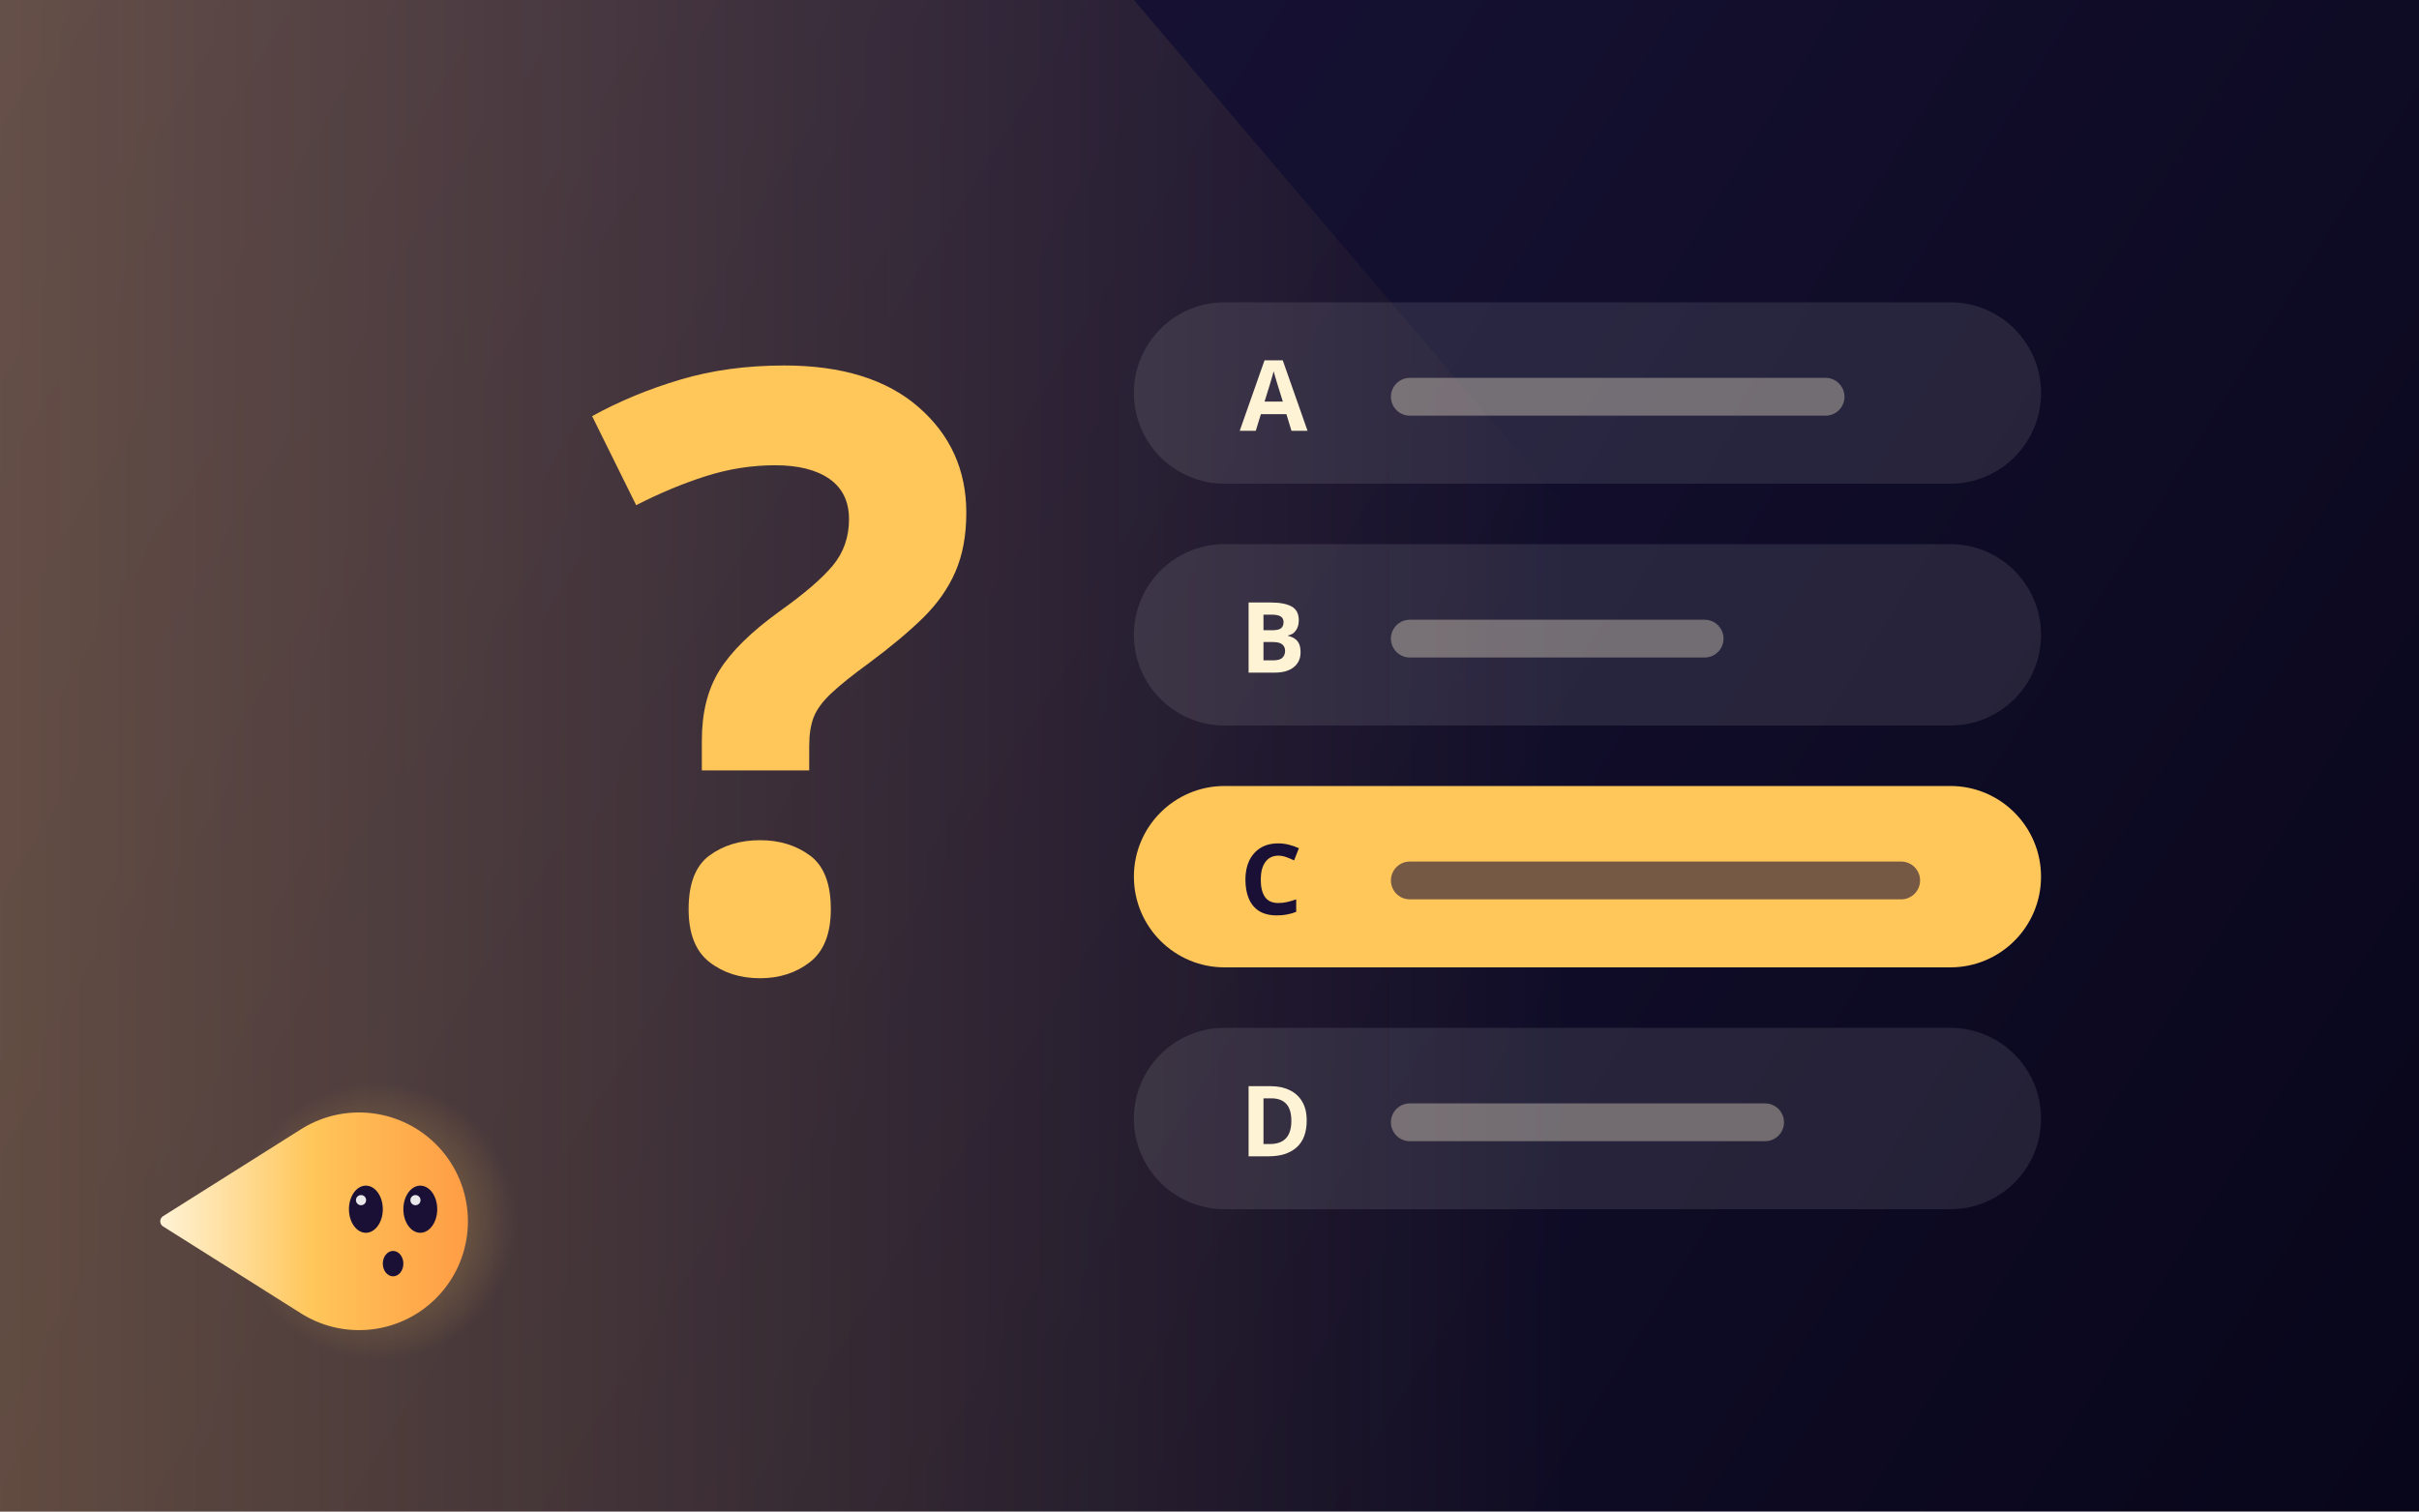
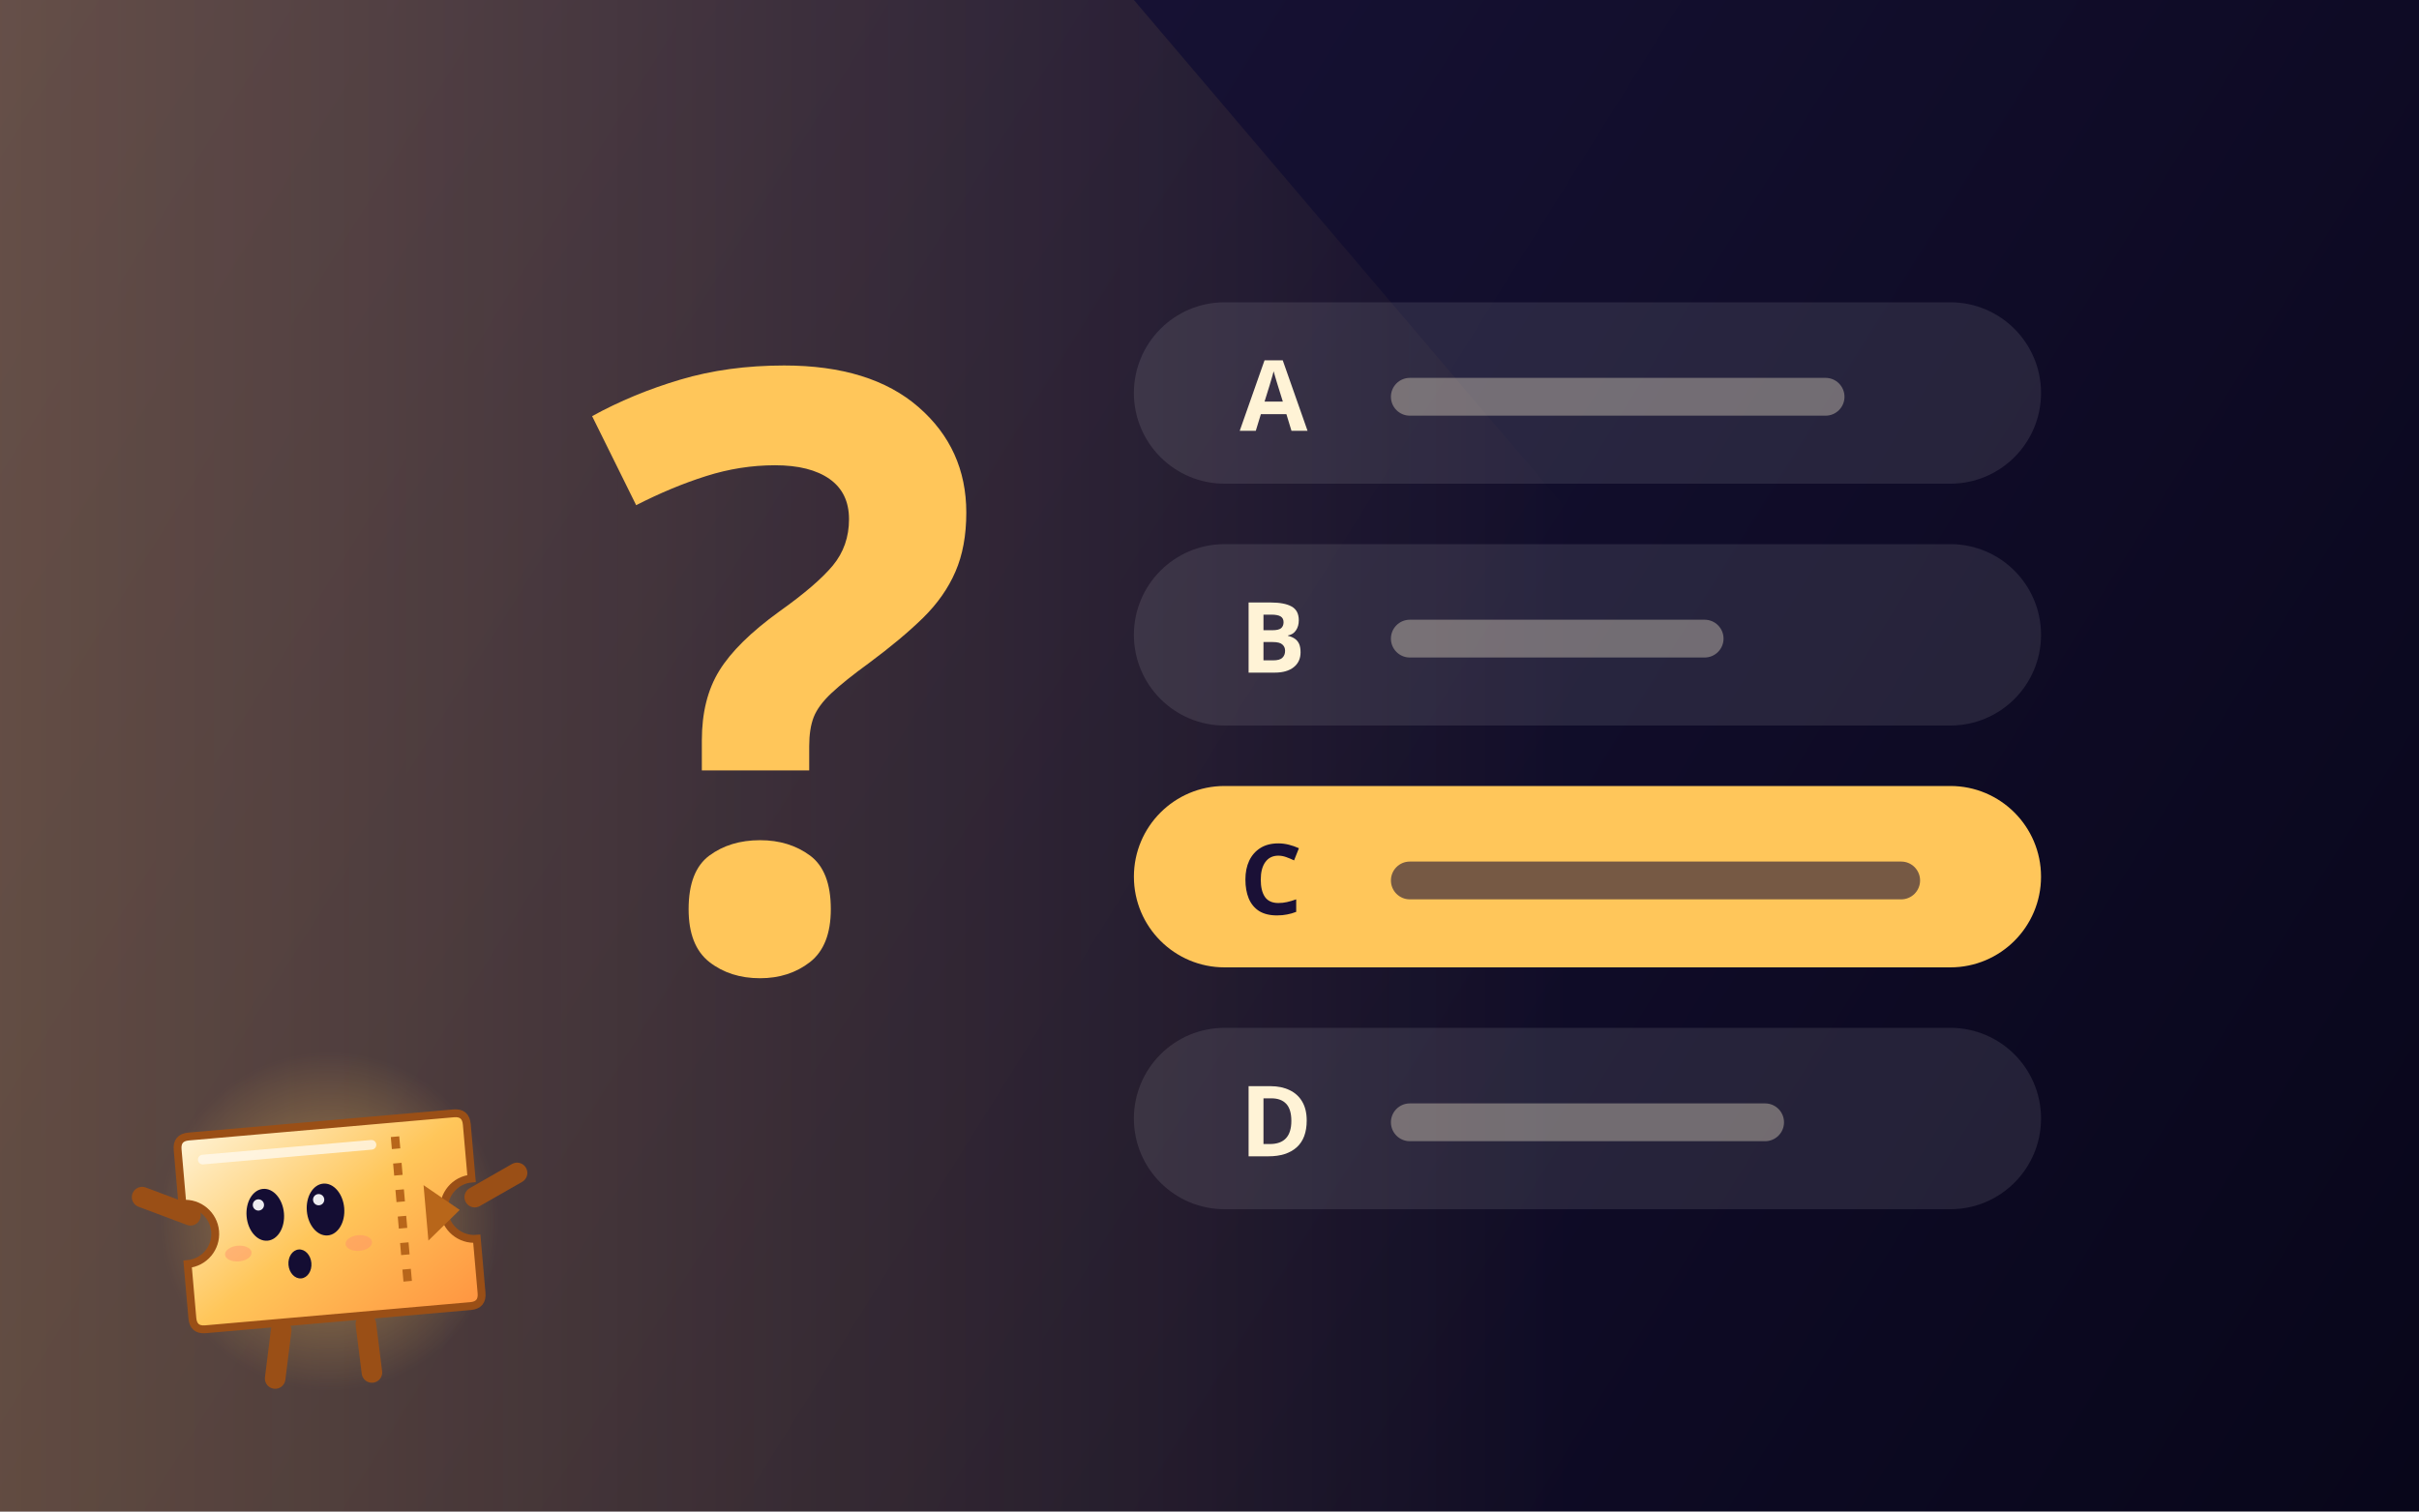
<svg xmlns="http://www.w3.org/2000/svg" viewBox="0 0 320 200" width="320" height="200">
  <defs>
    <linearGradient id="cqb" gradientUnits="userSpaceOnUse" x1="0" y1="0" x2="320" y2="200">
      <stop offset="0" stop-color="#1d1740" stop-opacity="1" />
      <stop offset="1" stop-color="#08061a" stop-opacity="1" />
    </linearGradient>
    <linearGradient id="cql" gradientUnits="userSpaceOnUse" x1="0" y1="0" x2="320" y2="0">
      <stop offset="0" stop-color="#ffc65a" stop-opacity="0.32" />
      <stop offset="0.65" stop-color="#ffc65a" stop-opacity="0" />
    </linearGradient>
  </defs>
  <rect width="320" height="200" fill="url(#cqb)" />
  <path d="M0 0 L150 0 L320 200 L0 200 Z" fill="url(#cql)" />
  <text x="78" y="128" font-family="Bricolage Grotesque, sans-serif" font-weight="800" font-size="110" fill="#ffc65a">?</text>
  <rect x="150" y="40" width="120" height="24" rx="12" fill="#ffffff" fill-opacity="0.1" />
  <text x="164" y="57" font-family="Bricolage Grotesque, sans-serif" font-weight="800" font-size="13" fill="#fff3d6">A</text>
  <rect x="184" y="50" width="60" height="5" rx="2.5" fill="#fff3d6" opacity="0.35" />
  <rect x="150" y="72" width="120" height="24" rx="12" fill="#ffffff" fill-opacity="0.1" />
  <text x="164" y="89" font-family="Bricolage Grotesque, sans-serif" font-weight="800" font-size="13" fill="#fff3d6">B</text>
  <rect x="184" y="82" width="44" height="5" rx="2.5" fill="#fff3d6" opacity="0.35" />
  <rect x="150" y="104" width="120" height="24" rx="12" fill="#ffc65a" fill-opacity="1" />
  <text x="164" y="121" font-family="Bricolage Grotesque, sans-serif" font-weight="800" font-size="13" fill="#1a1036">C</text>
  <rect x="184" y="114" width="70" height="5" rx="2.5" fill="#1a1036" opacity="0.6" />
  <rect x="150" y="136" width="120" height="24" rx="12" fill="#ffffff" fill-opacity="0.1" />
  <text x="164" y="153" font-family="Bricolage Grotesque, sans-serif" font-weight="800" font-size="13" fill="#fff3d6">D</text>
  <rect x="184" y="146" width="52" height="5" rx="2.5" fill="#fff3d6" opacity="0.35" />
  <g transform="translate(18 136) scale(0.8)">
    <defs>
-       <linearGradient id="pqf" gradientUnits="userSpaceOnUse" x1="4" y1="0" x2="60" y2="0">
-         <stop offset="0" stop-color="#fff3d6" stop-opacity="1" />
-         <stop offset="0.45" stop-color="#ffc65a" stop-opacity="1" />
-         <stop offset="1" stop-color="#ff9440" stop-opacity="1" />
+       <linearGradient id="st3-gold" x1="0" y1="0" x2="1" y2="1">
+         <stop offset="0" stop-color="#fff3d6" />
+         <stop offset=".5" stop-color="#ffc65a" />
+         <stop offset="1" stop-color="#ff9440" />
      </linearGradient>
-       <radialGradient id="pqg" gradientUnits="userSpaceOnUse" cx="40" cy="32" r="23">
-         <stop offset="0" stop-color="#ffc65a" stop-opacity="0.45" />
+       <radialGradient id="st3-glow">
+         <stop offset="0" stop-color="#ffc65a" stop-opacity=".5" />
        <stop offset="1" stop-color="#ffc65a" stop-opacity="0" />
      </radialGradient>
    </defs>
-     <circle cx="40" cy="32" r="23" fill="url(#pqg)" />
-     <path d="M5 32 L28 17.5 A17 17 0 1 1 28 46.5 Z" fill="url(#pqf)" stroke="url(#pqf)" stroke-width="2" stroke-linejoin="round" />
-     <ellipse cx="38" cy="30" rx="2.8" ry="3.9" fill="#1a1036" />
-     <circle cx="37.2" cy="28.5" r=".84" fill="#fff" opacity=".9" />
-     <ellipse cx="47" cy="30" rx="2.8" ry="3.9" fill="#1a1036" />
-     <circle cx="46.2" cy="28.5" r=".84" fill="#fff" opacity=".9" />
-     <ellipse cx="42.5" cy="39" rx="1.7" ry="2.1" fill="#1a1036" />
+     <circle cx="32" cy="32" r="28" fill="url(#st3-glow)" />
+     <g transform="rotate(-5 32 32)">
+       <path d="M10 16 H54 Q56 16 56 18 V27 A5 5 0 0 0 56 37 V46 Q56 48 54 48 H10 Q8 48 8 46 V37 A5 5 0 0 0 8 27 V18 Q8 16 10 16Z" fill="url(#st3-gold)" stroke="#9a4f16" stroke-width="1.3" />
+       <path d="M44 19 V45" stroke="#b8661a" stroke-width="1.4" stroke-dasharray="2 2.4" />
+       <path d="M48 27.4 L53.6 32 L48 36.6Z" fill="#b8661a" />
+       <path d="M12 20 H40" stroke="#fffaf0" stroke-width="1.6" opacity=".75" stroke-linecap="round" />
+       <ellipse cx="21.5" cy="30" rx="3.1" ry="4.3" fill="#140d33" />
+       <circle cx="20.51" cy="28.28" r="0.93" fill="#fff" opacity=".92" />
+       <ellipse cx="31.5" cy="30" rx="3.1" ry="4.3" fill="#140d33" />
+       <circle cx="30.51" cy="28.28" r="0.93" fill="#fff" opacity=".92" />
+       <ellipse cx="26.5" cy="38.6" rx="1.9" ry="2.4" fill="#140d33" />
+       <ellipse cx="16.5" cy="36" rx="2.2" ry="1.3" fill="#ff8f6a" opacity=".45" />
+       <ellipse cx="36.5" cy="36" rx="2.2" ry="1.3" fill="#ff8f6a" opacity=".45" />
+     </g>
+     <path d="M9 31 L1 28" stroke="#9a4f16" stroke-width="3.4" fill="none" stroke-linecap="round" stroke-linejoin="round" />
+     <path d="M56 28 L63 24" stroke="#9a4f16" stroke-width="3.4" fill="none" stroke-linecap="round" stroke-linejoin="round" />
+     <path d="M24 50 L23 58" stroke="#9a4f16" stroke-width="3.4" fill="none" stroke-linecap="round" stroke-linejoin="round" />
+     <path d="M38 49 L39 57" stroke="#9a4f16" stroke-width="3.4" fill="none" stroke-linecap="round" stroke-linejoin="round" />
  </g>
</svg>
